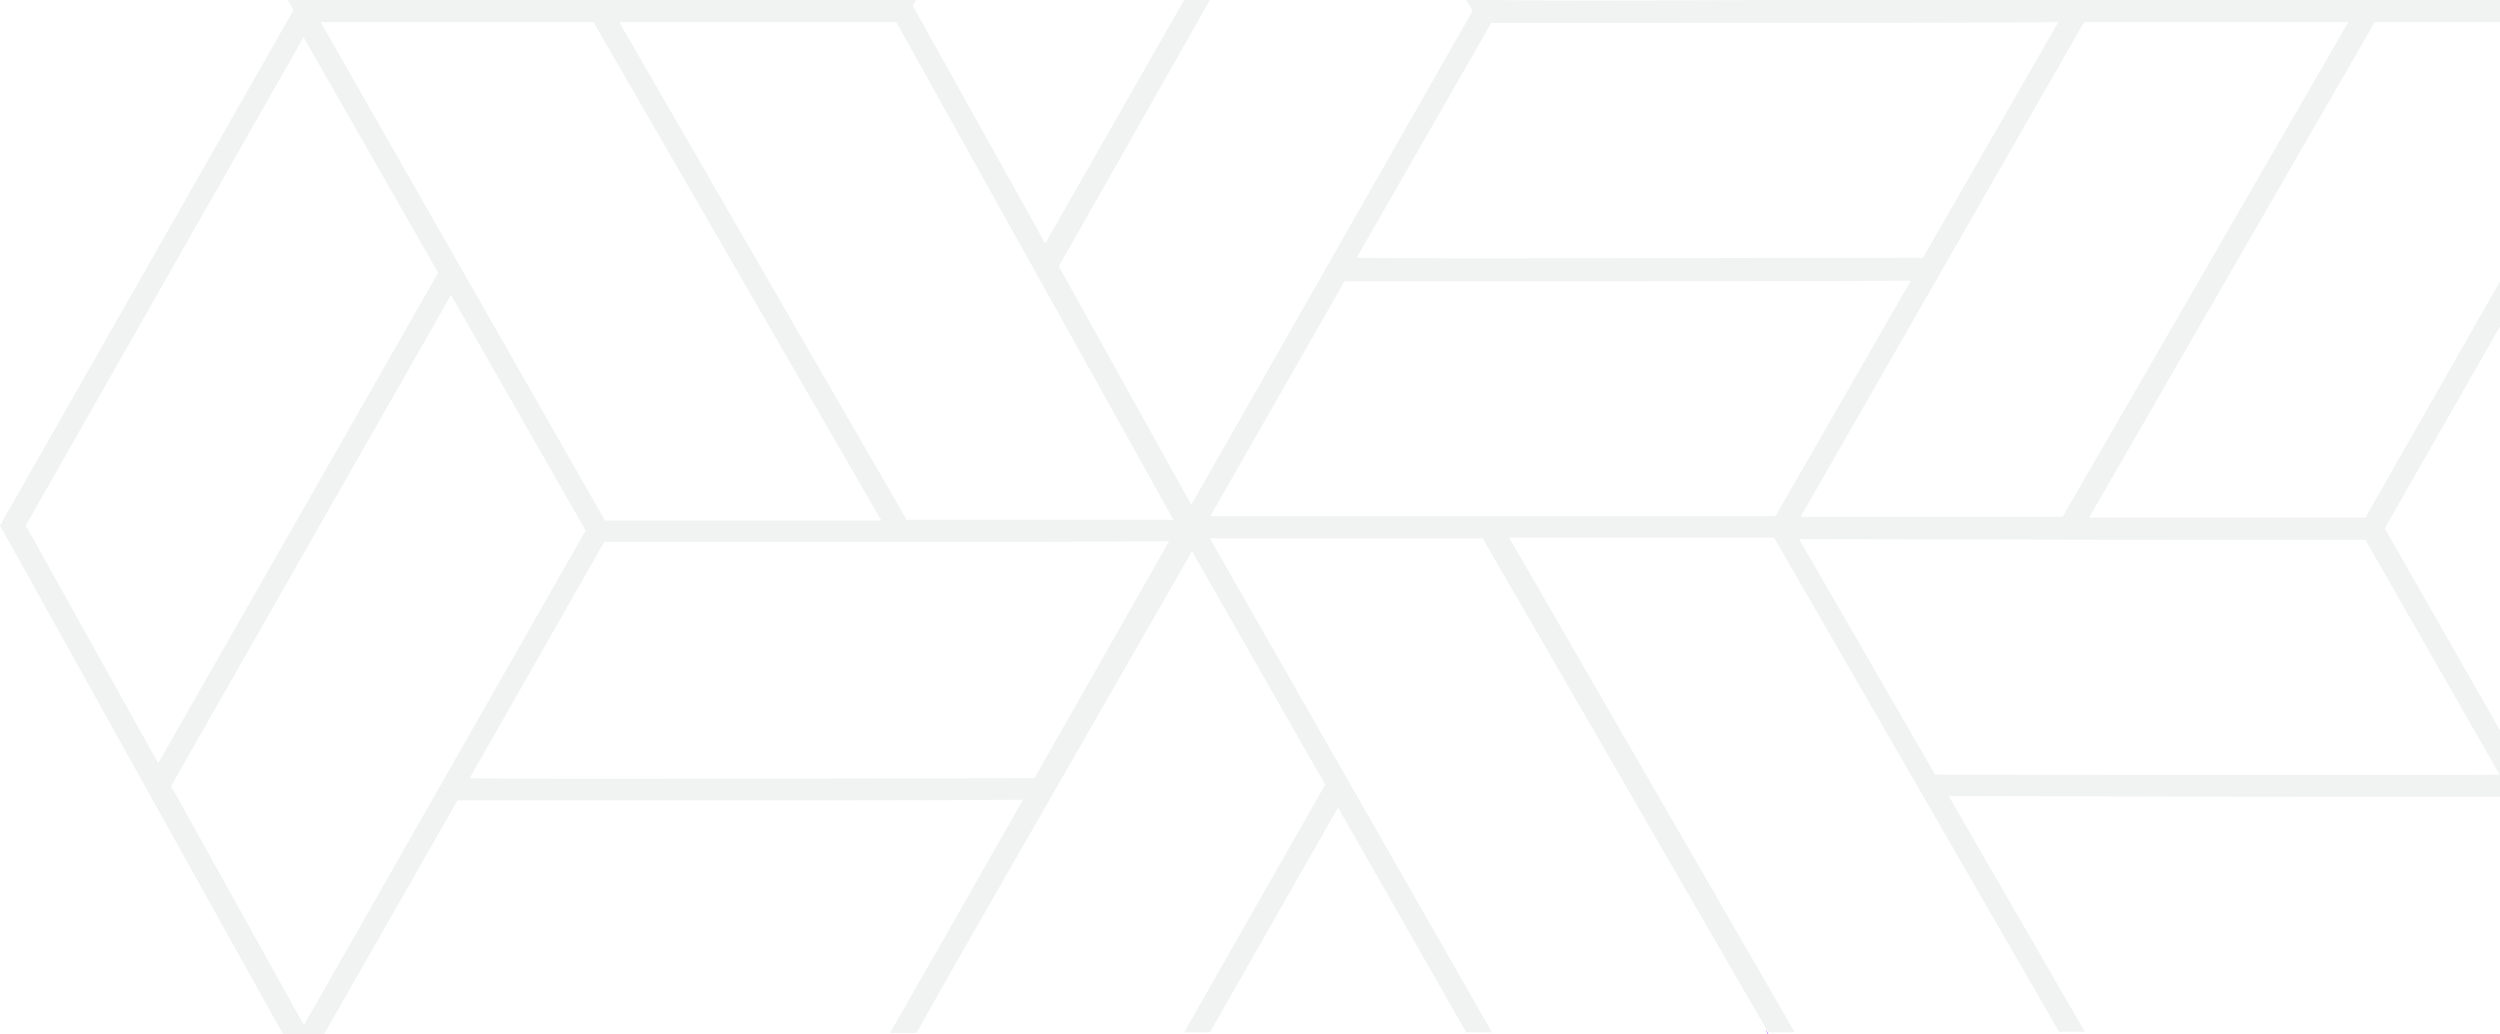
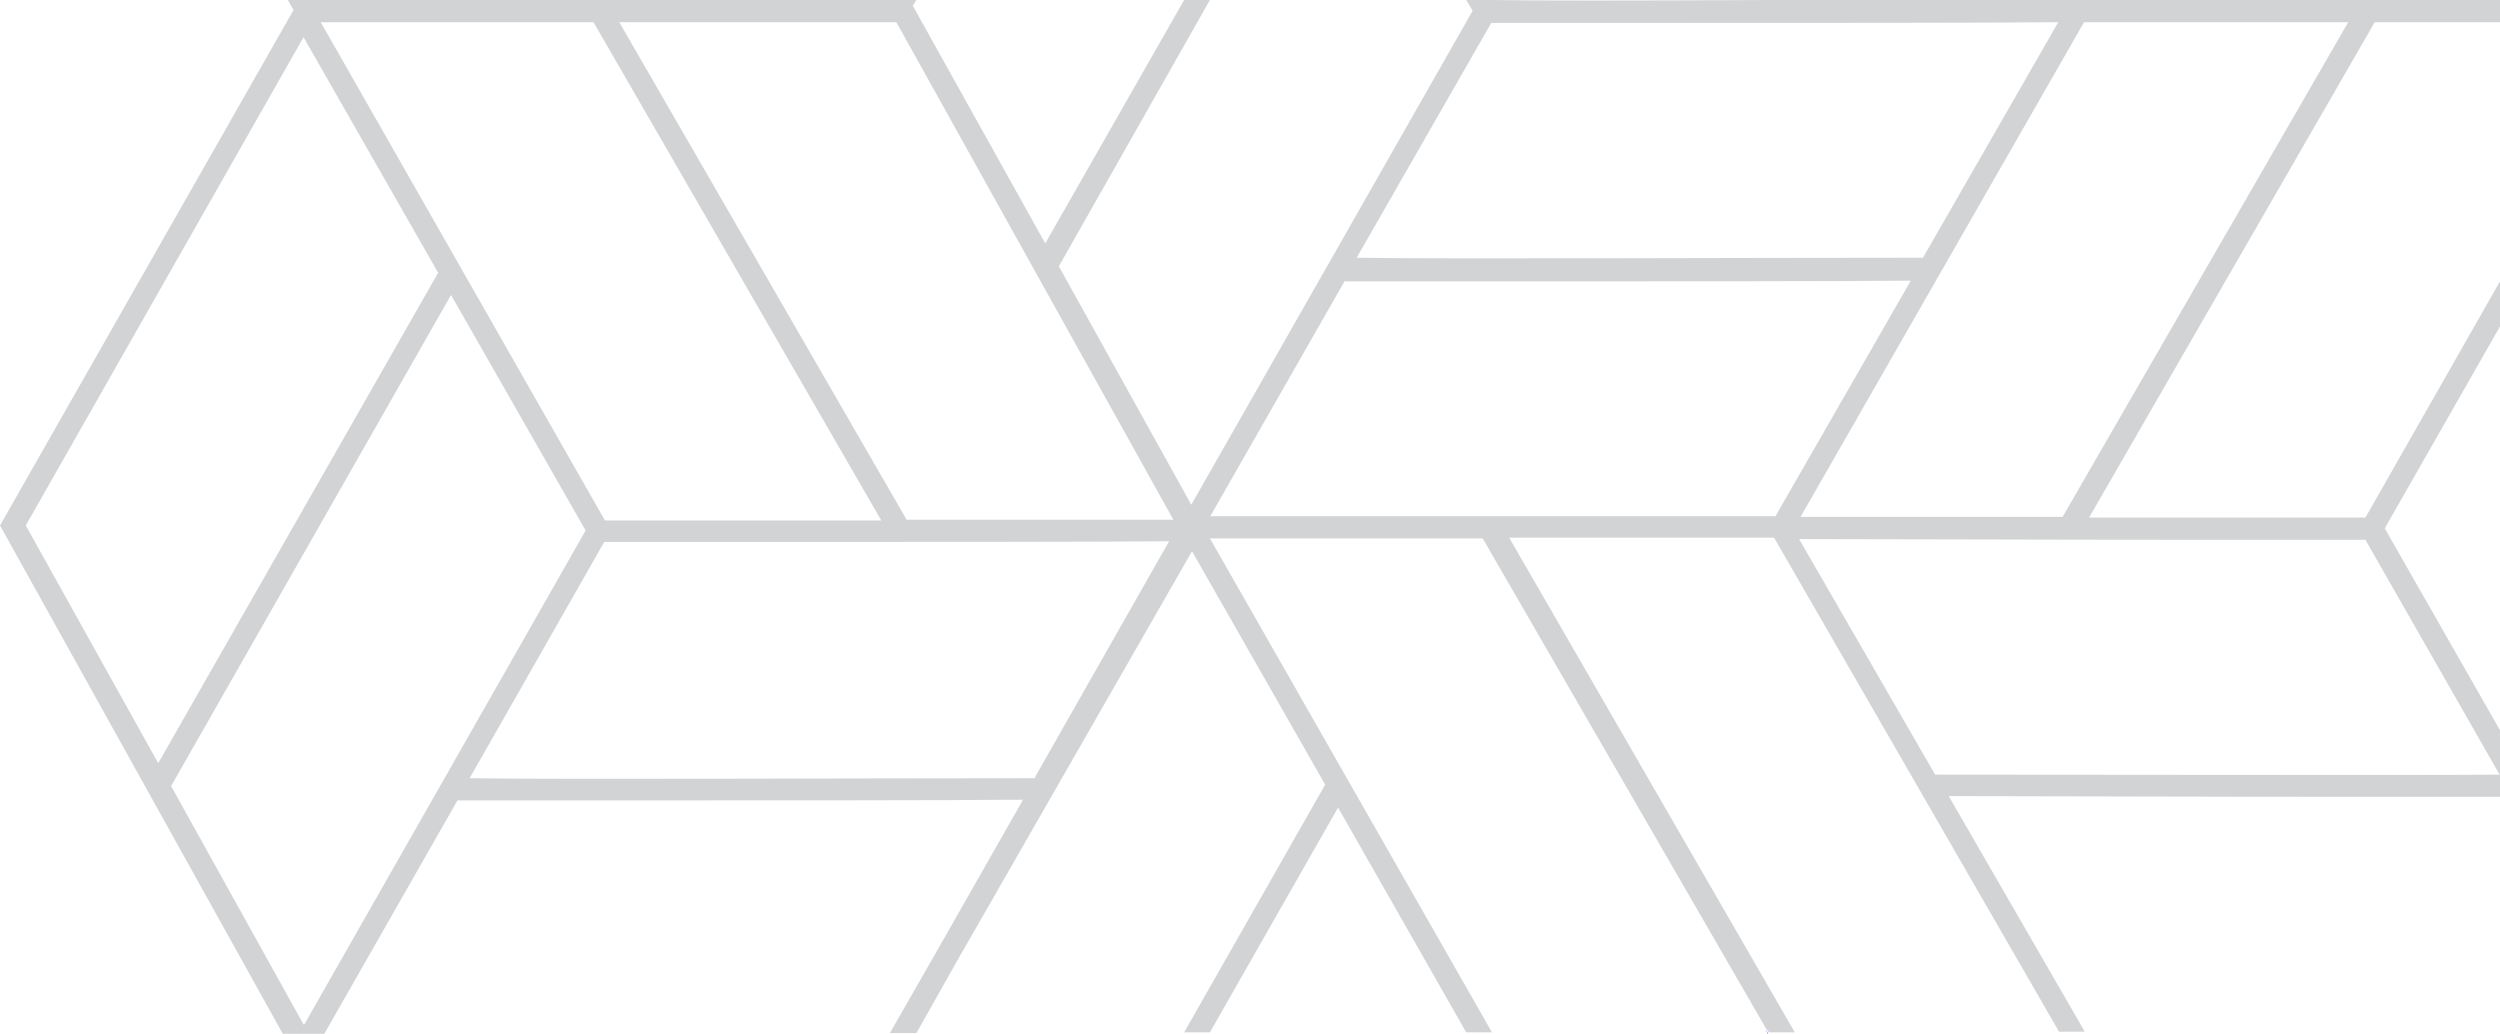
<svg xmlns="http://www.w3.org/2000/svg" id="Layer_1" version="1.1" viewBox="0 0 349.2 144.4">
  <defs>
    <style>
      .st0 {
        fill: none;
      }

      .st1 {
-         fill: rgba(209, 211, 212, 0.3);
+         fill: #d1d3d4;
      }

      .st2 {
        fill: #0c00ff;
      }

      .st3 {
        fill: #ae44f2;
      }
    </style>
  </defs>
  <polygon class="st0" points="42.4 5.2 3.6 73.4 22.1 106.6 61.1 38.1 42.4 5.2" />
  <path class="st0" d="M123.1,72.7L82.9,3.1h-38.1l39.6,69.5c4.1,0,21,0,38.6,0Z" />
  <polygon class="st0" points="63 41.2 23.9 109.8 42.4 143.1 81.7 74.1 63 41.2" />
  <path class="st0" d="M86.5,3.1l40.2,69.6c14.9,0,29.7,0,37.2,0L125.2,3.1h-38.7Z" />
  <path class="st0" d="M84.4,75.8l-18.8,33c11.5.1,54.6,0,79,0l18.7-32.9c-9.9,0-36.1.1-55.9.1s-20,0-23,0Z" />
  <path class="st0" d="M210,39.3c-10.5,0-19.1,0-22.3,0l-18.8,32.9h78.9l18.9-32.9c-8.6,0-36.3.1-56.8.1Z" />
  <path class="st0" d="M330.4,75.3c-3,0-12,0-23,0-19.9,0-46.4,0-56.1-.1l19,32.9c24.4,0,67.4.2,78.9,0h0s-18.8-33-18.8-33Z" />
  <path class="st0" d="M288.2,72.3L328,3.1h-36.9l-39.6,69c7.6,0,22.1,0,36.6,0Z" />
  <path class="st0" d="M268.6,36.1l18.9-32.9c-9.7,0-36.2.1-56.2.1s-20,0-23,0l-18.8,33c11.5.1,54.7,0,79.1,0Z" />
  <path class="st0" d="M349.2,108.3h0s0,0,0,0h0Z" />
  <polygon class="st2" points="250.5 144.4 250.6 144.4 250.6 144.4 250.6 144.4 250.5 144.4" />
  <path class="st1" d="M270.3,108.2l-19-32.9c9.7,0,36.2.1,56.1.1s20,0,23,0l18.8,32.9v-6.3l-16.1-28.2,16.1-28.2v-6.3l-18.8,33c-4.1,0-21,0-38.6,0L331.7,3.1h17.5V0h-61.7,0c-7.6,0-22.2,0-36.9,0h0c0,0-3.6,0-3.6,0h0c-17.6.1-34.5.1-38.6,0h0s-3.6,0-3.6,0l.9,1.5-39.3,69-18.5-33.3L169,0h-3.6l-19.4,34L127.5.8l.5-.8H40.2l.8,1.4L0,73.4l39.5,71h5.8l18.6-32.6c3.2,0,11.8,0,22.3,0,20.4,0,47.9,0,56.7-.1l-11.9,20.9-6.7,11.7h3.7l5.7-10.1,32.8-57.2,18.6,32.6-19.7,34.6h3.6l17.9-31.4,17.9,31.4h3.6s0,0,0,0l-39.4-69h38.1l39.6,68.5.4.5h3.6s-39.9-69.1-39.9-69.1h37l39.8,69h3.6s-19-32.9-19-32.9c8.9,0,36.2.1,56.6.1s16.5,0,20.5,0v-3.1c-11.5.1-54.5,0-78.9,0ZM82.9,3.1l40.2,69.6c-17.6,0-34.5,0-38.6,0L44.8,3.1h38.1ZM3.6,73.4L42.4,5.2l18.8,32.9L22.1,106.6,3.6,73.4ZM42.4,143.1l-18.5-33.3L63,41.2l18.8,32.9-39.3,69ZM144.6,108.7c-24.4,0-67.5.2-79,0l18.8-33c3,0,12,0,23,0,19.8,0,46,0,55.9-.1l-18.7,32.9ZM126.7,72.7L86.5,3.1h38.7l38.7,69.5c-7.5,0-22.3,0-37.2,0ZM291.1,3.1h36.9l-39.9,69.1c-14.5,0-29,0-36.6,0L291.1,3.1ZM208.3,3.2c3,0,12,0,23,0,19.9,0,46.5,0,56.2-.1l-18.9,32.9c-24.4,0-67.6.2-79.1,0L208.3,3.2ZM169,72.2l18.8-32.9c3.2,0,11.8,0,22.3,0,20.5,0,48.1,0,56.8-.1l-18.9,32.9h-78.9Z" />
  <polygon class="st3" points="246.9 144.4 247 144.4 246.6 143.8 246.9 144.4" />
  <path class="st3" d="M250.6,144.4h0" />
</svg>
